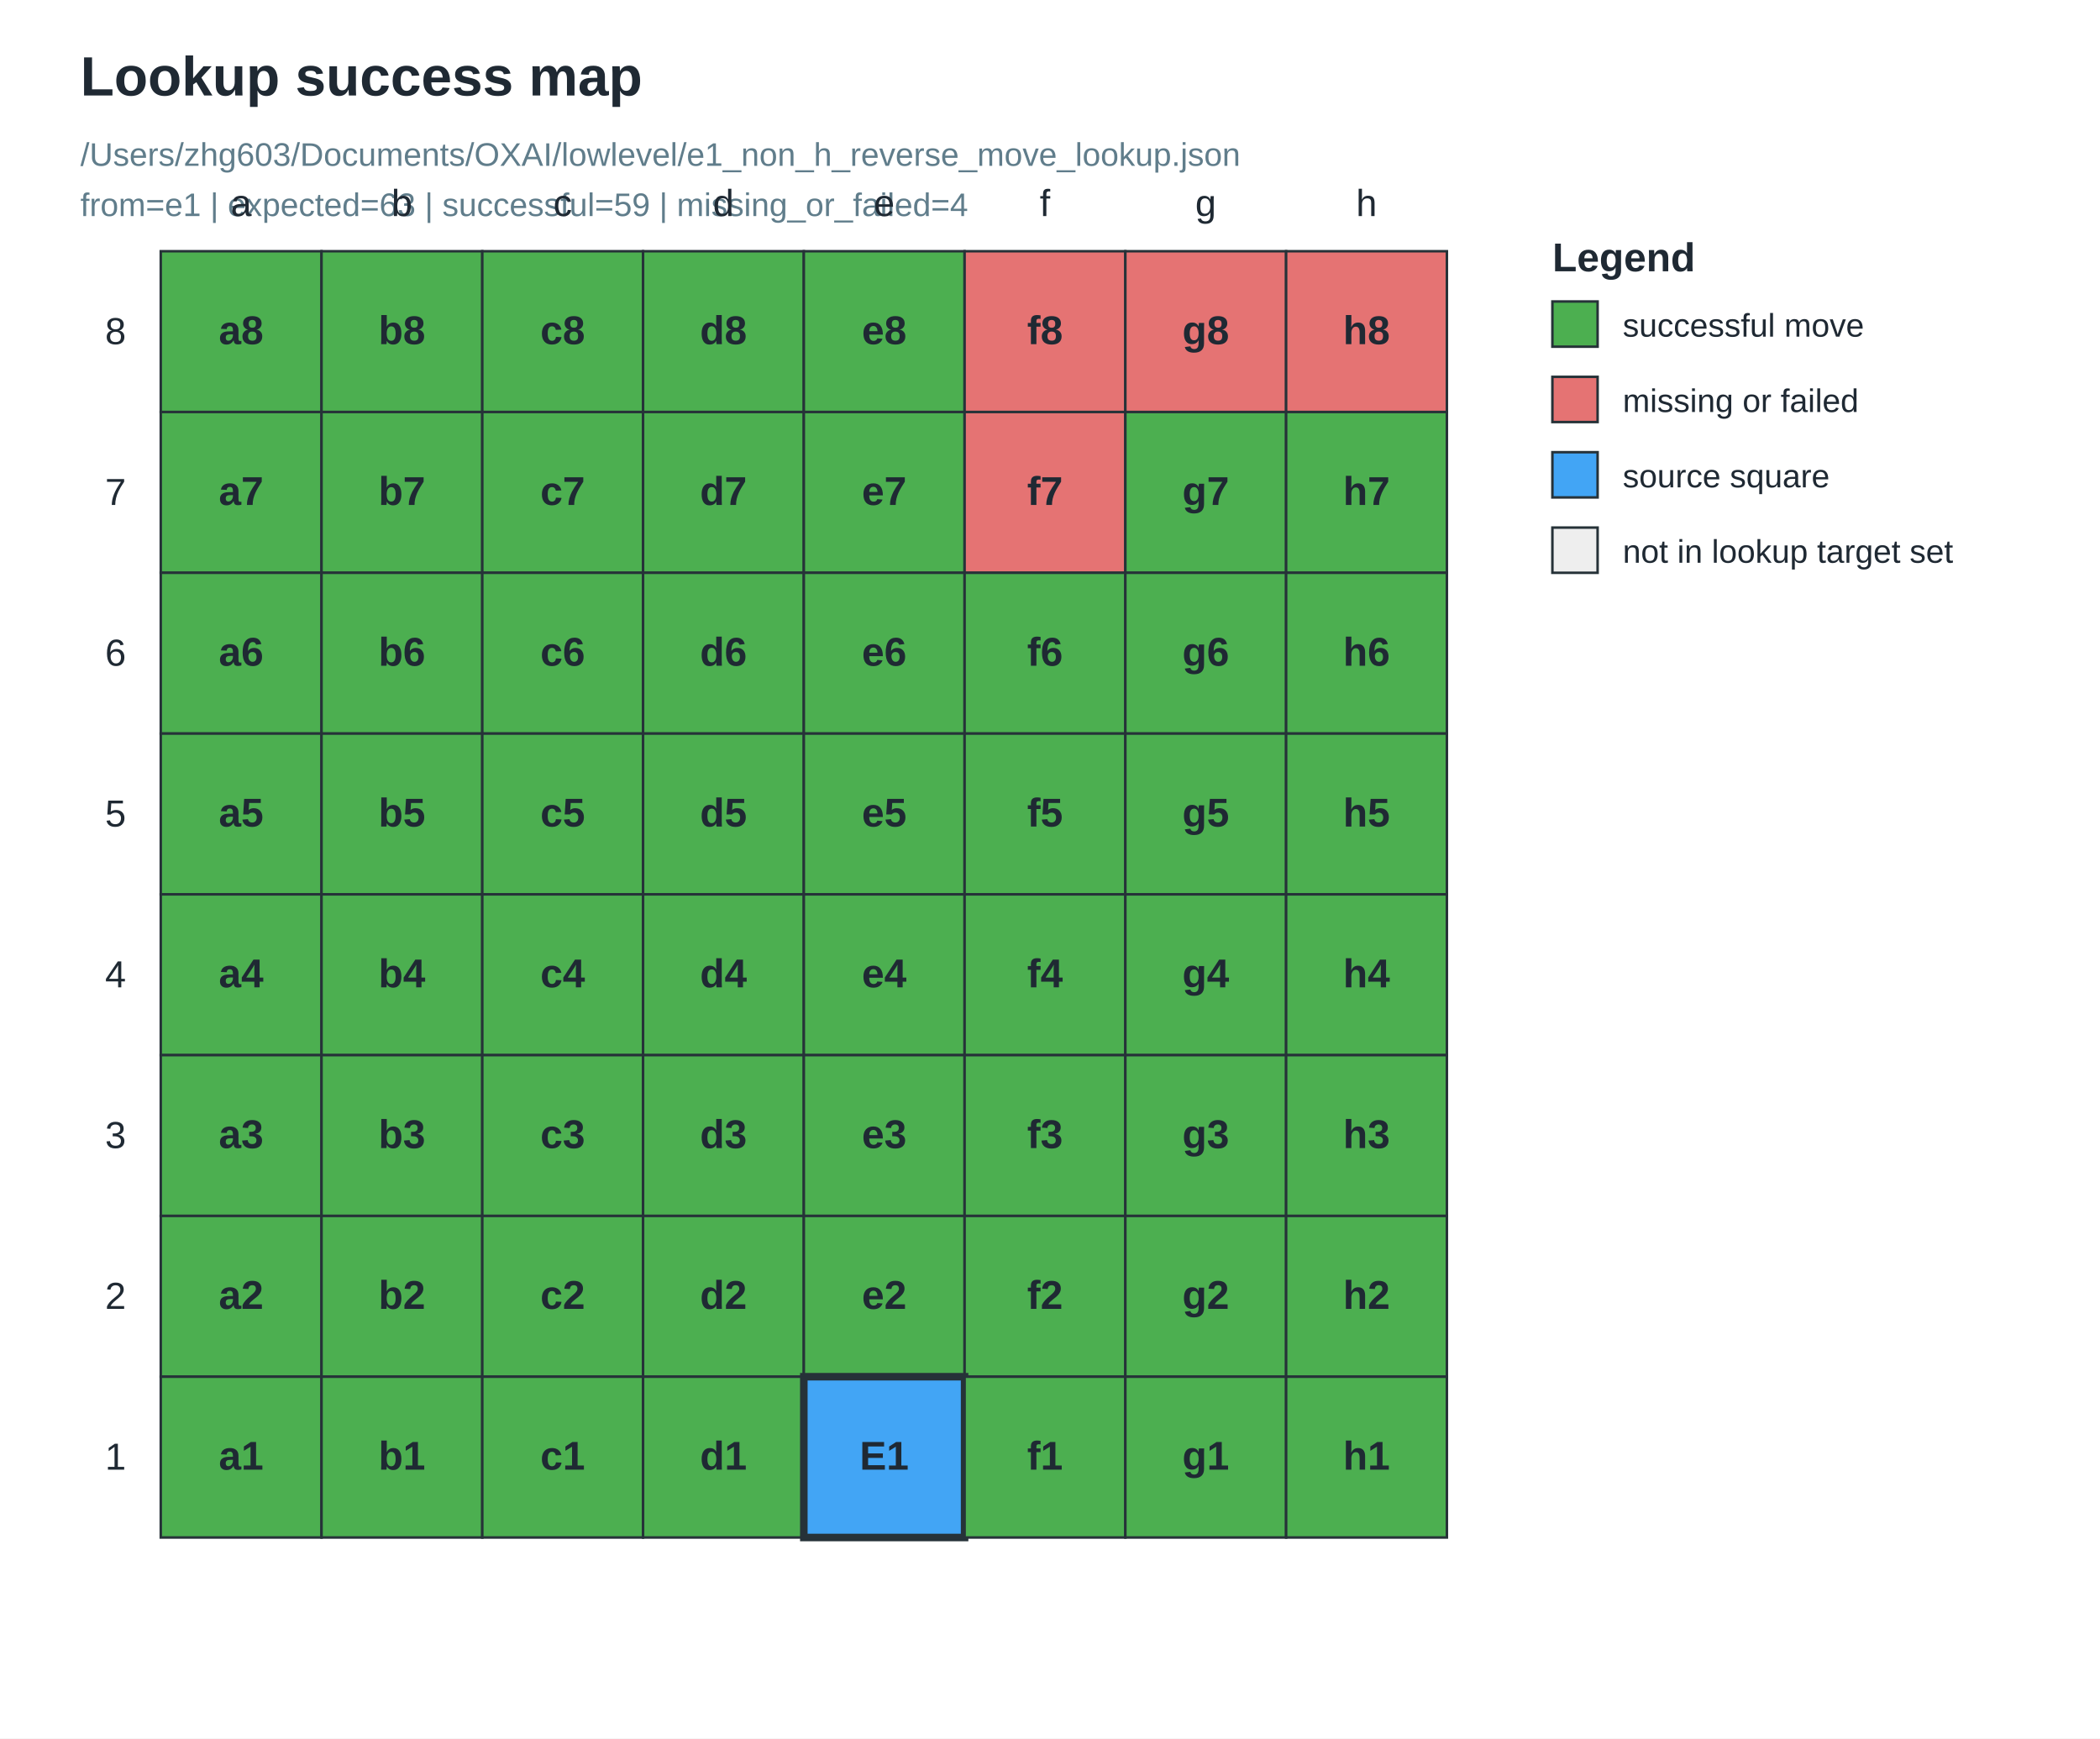
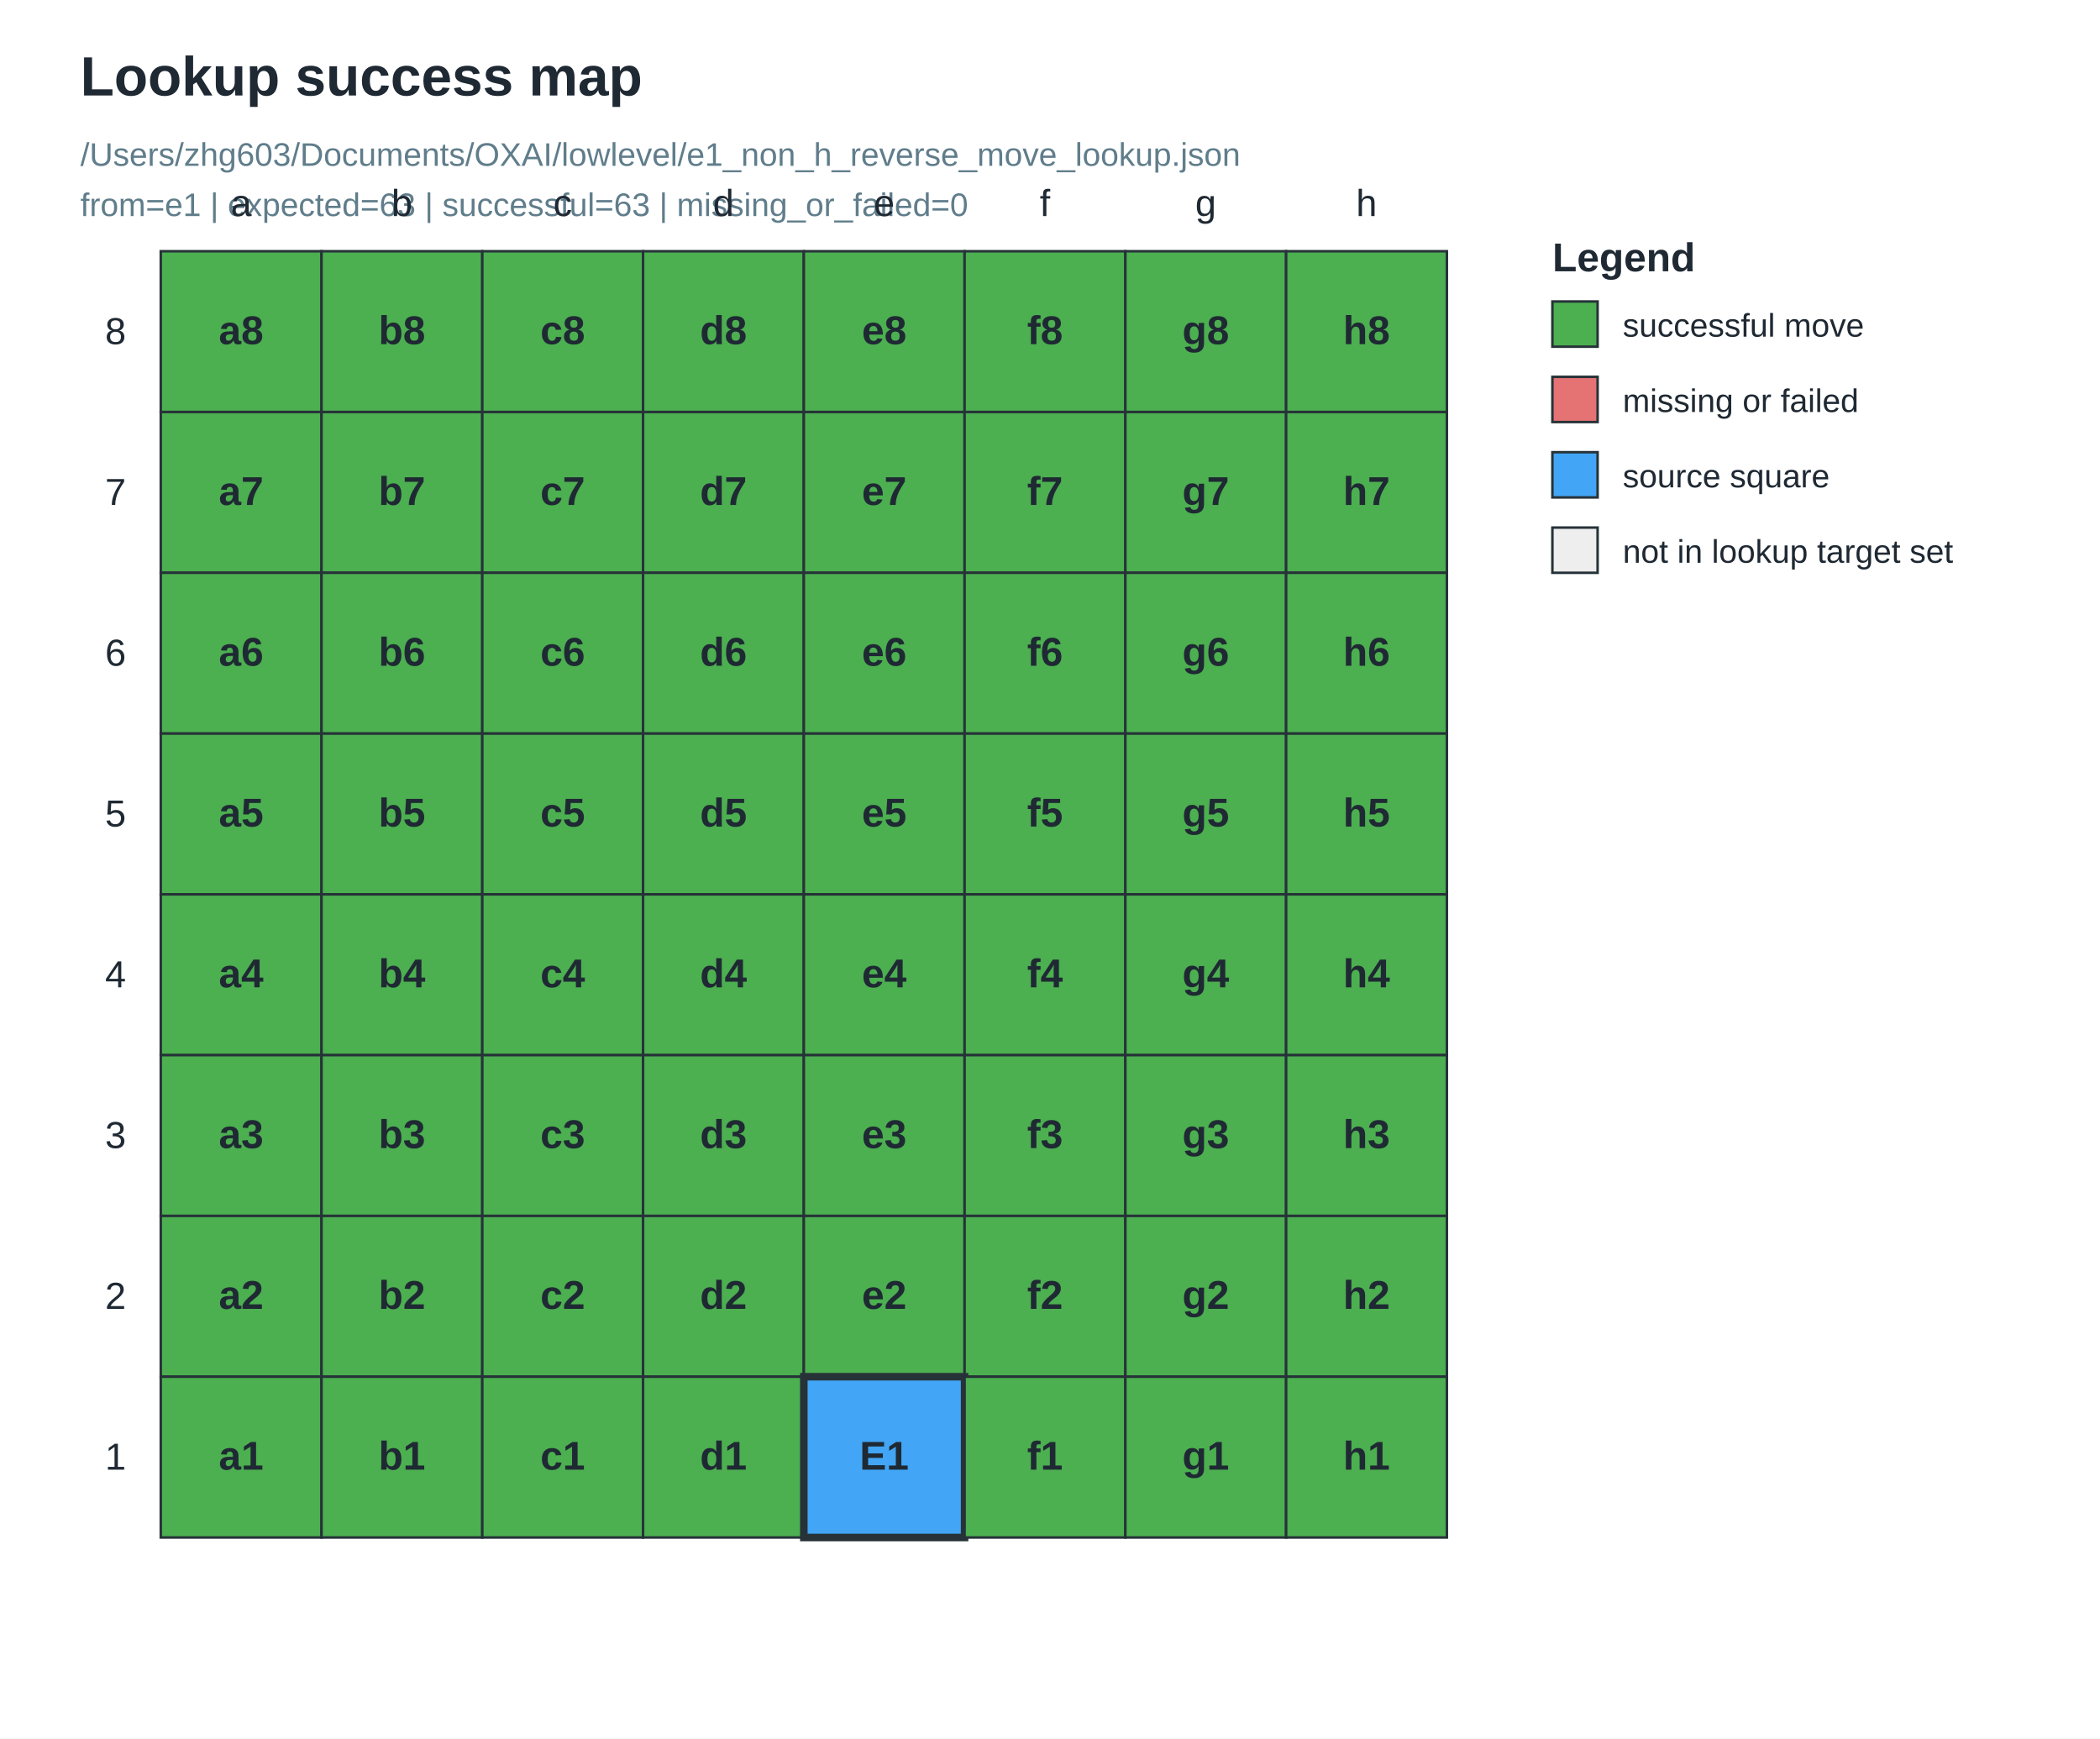
<svg xmlns="http://www.w3.org/2000/svg" width="836" height="692" viewBox="0 0 836 692">
  <rect width="100%" height="100%" fill="white" />
  <text x="32" y="38" font-family="Arial, sans-serif" font-size="22" font-weight="700" fill="#1f2933">Lookup success map</text>
  <text x="32" y="66" font-family="Arial, sans-serif" font-size="13" fill="#607d8b">/Users/zhg603/Documents/OXAI/lowlevel/e1_non_h_reverse_move_lookup.json</text>
-   <text x="32" y="86" font-family="Arial, sans-serif" font-size="13" fill="#607d8b">from=e1 | expected=63 | successful=59 | missing_or_failed=4</text>
+   <text x="32" y="86" font-family="Arial, sans-serif" font-size="13" fill="#607d8b">from=e1 | expected=63 | successful=63 | missing_or_failed=0</text>
  <text x="96.0" y="86" text-anchor="middle" font-family="Arial, sans-serif" font-size="15" fill="#1f2933">a</text>
  <text x="160.0" y="86" text-anchor="middle" font-family="Arial, sans-serif" font-size="15" fill="#1f2933">b</text>
  <text x="224.0" y="86" text-anchor="middle" font-family="Arial, sans-serif" font-size="15" fill="#1f2933">c</text>
  <text x="288.0" y="86" text-anchor="middle" font-family="Arial, sans-serif" font-size="15" fill="#1f2933">d</text>
  <text x="352.0" y="86" text-anchor="middle" font-family="Arial, sans-serif" font-size="15" fill="#1f2933">e</text>
  <text x="416.0" y="86" text-anchor="middle" font-family="Arial, sans-serif" font-size="15" fill="#1f2933">f</text>
  <text x="480.0" y="86" text-anchor="middle" font-family="Arial, sans-serif" font-size="15" fill="#1f2933">g</text>
  <text x="544.0" y="86" text-anchor="middle" font-family="Arial, sans-serif" font-size="15" fill="#1f2933">h</text>
  <text x="46" y="137.0" text-anchor="middle" font-family="Arial, sans-serif" font-size="15" fill="#1f2933">8</text>
  <text x="46" y="201.0" text-anchor="middle" font-family="Arial, sans-serif" font-size="15" fill="#1f2933">7</text>
  <text x="46" y="265.0" text-anchor="middle" font-family="Arial, sans-serif" font-size="15" fill="#1f2933">6</text>
  <text x="46" y="329.0" text-anchor="middle" font-family="Arial, sans-serif" font-size="15" fill="#1f2933">5</text>
  <text x="46" y="393.0" text-anchor="middle" font-family="Arial, sans-serif" font-size="15" fill="#1f2933">4</text>
  <text x="46" y="457.0" text-anchor="middle" font-family="Arial, sans-serif" font-size="15" fill="#1f2933">3</text>
  <text x="46" y="521.0" text-anchor="middle" font-family="Arial, sans-serif" font-size="15" fill="#1f2933">2</text>
  <text x="46" y="585.0" text-anchor="middle" font-family="Arial, sans-serif" font-size="15" fill="#1f2933">1</text>
  <rect x="64" y="100" width="64" height="64" fill="#4caf50" stroke="#263238" stroke-width="1">
</rect>
  <text x="96.0" y="137.0" text-anchor="middle" font-family="Arial, sans-serif" font-size="16" font-weight="700" fill="#1f2933">a8</text>
  <rect x="128" y="100" width="64" height="64" fill="#4caf50" stroke="#263238" stroke-width="1">
</rect>
  <text x="160.0" y="137.0" text-anchor="middle" font-family="Arial, sans-serif" font-size="16" font-weight="700" fill="#1f2933">b8</text>
  <rect x="192" y="100" width="64" height="64" fill="#4caf50" stroke="#263238" stroke-width="1">
</rect>
  <text x="224.0" y="137.0" text-anchor="middle" font-family="Arial, sans-serif" font-size="16" font-weight="700" fill="#1f2933">c8</text>
  <rect x="256" y="100" width="64" height="64" fill="#4caf50" stroke="#263238" stroke-width="1">
</rect>
  <text x="288.0" y="137.0" text-anchor="middle" font-family="Arial, sans-serif" font-size="16" font-weight="700" fill="#1f2933">d8</text>
  <rect x="320" y="100" width="64" height="64" fill="#4caf50" stroke="#263238" stroke-width="1">
</rect>
  <text x="352.0" y="137.0" text-anchor="middle" font-family="Arial, sans-serif" font-size="16" font-weight="700" fill="#1f2933">e8</text>
-   <rect x="384" y="100" width="64" height="64" fill="#e57373" stroke="#263238" stroke-width="1">
+   <rect x="384" y="100" width="64" height="64" fill="#4caf50" stroke="#263238" stroke-width="1">
</rect>
  <text x="416.0" y="137.0" text-anchor="middle" font-family="Arial, sans-serif" font-size="16" font-weight="700" fill="#1f2933">f8</text>
-   <rect x="448" y="100" width="64" height="64" fill="#e57373" stroke="#263238" stroke-width="1">
+   <rect x="448" y="100" width="64" height="64" fill="#4caf50" stroke="#263238" stroke-width="1">
</rect>
  <text x="480.0" y="137.0" text-anchor="middle" font-family="Arial, sans-serif" font-size="16" font-weight="700" fill="#1f2933">g8</text>
-   <rect x="512" y="100" width="64" height="64" fill="#e57373" stroke="#263238" stroke-width="1">
+   <rect x="512" y="100" width="64" height="64" fill="#4caf50" stroke="#263238" stroke-width="1">
</rect>
  <text x="544.0" y="137.0" text-anchor="middle" font-family="Arial, sans-serif" font-size="16" font-weight="700" fill="#1f2933">h8</text>
  <rect x="64" y="164" width="64" height="64" fill="#4caf50" stroke="#263238" stroke-width="1">
</rect>
  <text x="96.0" y="201.0" text-anchor="middle" font-family="Arial, sans-serif" font-size="16" font-weight="700" fill="#1f2933">a7</text>
  <rect x="128" y="164" width="64" height="64" fill="#4caf50" stroke="#263238" stroke-width="1">
</rect>
  <text x="160.0" y="201.0" text-anchor="middle" font-family="Arial, sans-serif" font-size="16" font-weight="700" fill="#1f2933">b7</text>
  <rect x="192" y="164" width="64" height="64" fill="#4caf50" stroke="#263238" stroke-width="1">
</rect>
  <text x="224.0" y="201.0" text-anchor="middle" font-family="Arial, sans-serif" font-size="16" font-weight="700" fill="#1f2933">c7</text>
  <rect x="256" y="164" width="64" height="64" fill="#4caf50" stroke="#263238" stroke-width="1">
</rect>
  <text x="288.0" y="201.0" text-anchor="middle" font-family="Arial, sans-serif" font-size="16" font-weight="700" fill="#1f2933">d7</text>
  <rect x="320" y="164" width="64" height="64" fill="#4caf50" stroke="#263238" stroke-width="1">
</rect>
  <text x="352.0" y="201.0" text-anchor="middle" font-family="Arial, sans-serif" font-size="16" font-weight="700" fill="#1f2933">e7</text>
-   <rect x="384" y="164" width="64" height="64" fill="#e57373" stroke="#263238" stroke-width="1">
+   <rect x="384" y="164" width="64" height="64" fill="#4caf50" stroke="#263238" stroke-width="1">
</rect>
  <text x="416.0" y="201.0" text-anchor="middle" font-family="Arial, sans-serif" font-size="16" font-weight="700" fill="#1f2933">f7</text>
  <rect x="448" y="164" width="64" height="64" fill="#4caf50" stroke="#263238" stroke-width="1">
</rect>
  <text x="480.0" y="201.0" text-anchor="middle" font-family="Arial, sans-serif" font-size="16" font-weight="700" fill="#1f2933">g7</text>
  <rect x="512" y="164" width="64" height="64" fill="#4caf50" stroke="#263238" stroke-width="1">
</rect>
  <text x="544.0" y="201.0" text-anchor="middle" font-family="Arial, sans-serif" font-size="16" font-weight="700" fill="#1f2933">h7</text>
  <rect x="64" y="228" width="64" height="64" fill="#4caf50" stroke="#263238" stroke-width="1">
</rect>
  <text x="96.0" y="265.0" text-anchor="middle" font-family="Arial, sans-serif" font-size="16" font-weight="700" fill="#1f2933">a6</text>
  <rect x="128" y="228" width="64" height="64" fill="#4caf50" stroke="#263238" stroke-width="1">
</rect>
  <text x="160.0" y="265.0" text-anchor="middle" font-family="Arial, sans-serif" font-size="16" font-weight="700" fill="#1f2933">b6</text>
  <rect x="192" y="228" width="64" height="64" fill="#4caf50" stroke="#263238" stroke-width="1">
</rect>
  <text x="224.0" y="265.0" text-anchor="middle" font-family="Arial, sans-serif" font-size="16" font-weight="700" fill="#1f2933">c6</text>
  <rect x="256" y="228" width="64" height="64" fill="#4caf50" stroke="#263238" stroke-width="1">
</rect>
  <text x="288.0" y="265.0" text-anchor="middle" font-family="Arial, sans-serif" font-size="16" font-weight="700" fill="#1f2933">d6</text>
  <rect x="320" y="228" width="64" height="64" fill="#4caf50" stroke="#263238" stroke-width="1">
</rect>
  <text x="352.0" y="265.0" text-anchor="middle" font-family="Arial, sans-serif" font-size="16" font-weight="700" fill="#1f2933">e6</text>
  <rect x="384" y="228" width="64" height="64" fill="#4caf50" stroke="#263238" stroke-width="1">
</rect>
  <text x="416.0" y="265.0" text-anchor="middle" font-family="Arial, sans-serif" font-size="16" font-weight="700" fill="#1f2933">f6</text>
  <rect x="448" y="228" width="64" height="64" fill="#4caf50" stroke="#263238" stroke-width="1">
</rect>
  <text x="480.0" y="265.0" text-anchor="middle" font-family="Arial, sans-serif" font-size="16" font-weight="700" fill="#1f2933">g6</text>
  <rect x="512" y="228" width="64" height="64" fill="#4caf50" stroke="#263238" stroke-width="1">
</rect>
  <text x="544.0" y="265.0" text-anchor="middle" font-family="Arial, sans-serif" font-size="16" font-weight="700" fill="#1f2933">h6</text>
  <rect x="64" y="292" width="64" height="64" fill="#4caf50" stroke="#263238" stroke-width="1">
</rect>
  <text x="96.0" y="329.0" text-anchor="middle" font-family="Arial, sans-serif" font-size="16" font-weight="700" fill="#1f2933">a5</text>
  <rect x="128" y="292" width="64" height="64" fill="#4caf50" stroke="#263238" stroke-width="1">
</rect>
  <text x="160.0" y="329.0" text-anchor="middle" font-family="Arial, sans-serif" font-size="16" font-weight="700" fill="#1f2933">b5</text>
  <rect x="192" y="292" width="64" height="64" fill="#4caf50" stroke="#263238" stroke-width="1">
</rect>
  <text x="224.0" y="329.0" text-anchor="middle" font-family="Arial, sans-serif" font-size="16" font-weight="700" fill="#1f2933">c5</text>
  <rect x="256" y="292" width="64" height="64" fill="#4caf50" stroke="#263238" stroke-width="1">
</rect>
  <text x="288.0" y="329.0" text-anchor="middle" font-family="Arial, sans-serif" font-size="16" font-weight="700" fill="#1f2933">d5</text>
  <rect x="320" y="292" width="64" height="64" fill="#4caf50" stroke="#263238" stroke-width="1">
</rect>
  <text x="352.0" y="329.0" text-anchor="middle" font-family="Arial, sans-serif" font-size="16" font-weight="700" fill="#1f2933">e5</text>
  <rect x="384" y="292" width="64" height="64" fill="#4caf50" stroke="#263238" stroke-width="1">
</rect>
  <text x="416.0" y="329.0" text-anchor="middle" font-family="Arial, sans-serif" font-size="16" font-weight="700" fill="#1f2933">f5</text>
  <rect x="448" y="292" width="64" height="64" fill="#4caf50" stroke="#263238" stroke-width="1">
</rect>
  <text x="480.0" y="329.0" text-anchor="middle" font-family="Arial, sans-serif" font-size="16" font-weight="700" fill="#1f2933">g5</text>
  <rect x="512" y="292" width="64" height="64" fill="#4caf50" stroke="#263238" stroke-width="1">
</rect>
  <text x="544.0" y="329.0" text-anchor="middle" font-family="Arial, sans-serif" font-size="16" font-weight="700" fill="#1f2933">h5</text>
  <rect x="64" y="356" width="64" height="64" fill="#4caf50" stroke="#263238" stroke-width="1">
</rect>
  <text x="96.0" y="393.0" text-anchor="middle" font-family="Arial, sans-serif" font-size="16" font-weight="700" fill="#1f2933">a4</text>
  <rect x="128" y="356" width="64" height="64" fill="#4caf50" stroke="#263238" stroke-width="1">
</rect>
  <text x="160.0" y="393.0" text-anchor="middle" font-family="Arial, sans-serif" font-size="16" font-weight="700" fill="#1f2933">b4</text>
  <rect x="192" y="356" width="64" height="64" fill="#4caf50" stroke="#263238" stroke-width="1">
</rect>
  <text x="224.0" y="393.0" text-anchor="middle" font-family="Arial, sans-serif" font-size="16" font-weight="700" fill="#1f2933">c4</text>
  <rect x="256" y="356" width="64" height="64" fill="#4caf50" stroke="#263238" stroke-width="1">
</rect>
  <text x="288.0" y="393.0" text-anchor="middle" font-family="Arial, sans-serif" font-size="16" font-weight="700" fill="#1f2933">d4</text>
  <rect x="320" y="356" width="64" height="64" fill="#4caf50" stroke="#263238" stroke-width="1">
</rect>
  <text x="352.0" y="393.0" text-anchor="middle" font-family="Arial, sans-serif" font-size="16" font-weight="700" fill="#1f2933">e4</text>
  <rect x="384" y="356" width="64" height="64" fill="#4caf50" stroke="#263238" stroke-width="1">
</rect>
  <text x="416.0" y="393.0" text-anchor="middle" font-family="Arial, sans-serif" font-size="16" font-weight="700" fill="#1f2933">f4</text>
  <rect x="448" y="356" width="64" height="64" fill="#4caf50" stroke="#263238" stroke-width="1">
</rect>
  <text x="480.0" y="393.0" text-anchor="middle" font-family="Arial, sans-serif" font-size="16" font-weight="700" fill="#1f2933">g4</text>
  <rect x="512" y="356" width="64" height="64" fill="#4caf50" stroke="#263238" stroke-width="1">
</rect>
  <text x="544.0" y="393.0" text-anchor="middle" font-family="Arial, sans-serif" font-size="16" font-weight="700" fill="#1f2933">h4</text>
  <rect x="64" y="420" width="64" height="64" fill="#4caf50" stroke="#263238" stroke-width="1">
</rect>
  <text x="96.0" y="457.0" text-anchor="middle" font-family="Arial, sans-serif" font-size="16" font-weight="700" fill="#1f2933">a3</text>
  <rect x="128" y="420" width="64" height="64" fill="#4caf50" stroke="#263238" stroke-width="1">
</rect>
  <text x="160.0" y="457.0" text-anchor="middle" font-family="Arial, sans-serif" font-size="16" font-weight="700" fill="#1f2933">b3</text>
  <rect x="192" y="420" width="64" height="64" fill="#4caf50" stroke="#263238" stroke-width="1">
</rect>
  <text x="224.0" y="457.0" text-anchor="middle" font-family="Arial, sans-serif" font-size="16" font-weight="700" fill="#1f2933">c3</text>
  <rect x="256" y="420" width="64" height="64" fill="#4caf50" stroke="#263238" stroke-width="1">
</rect>
  <text x="288.0" y="457.0" text-anchor="middle" font-family="Arial, sans-serif" font-size="16" font-weight="700" fill="#1f2933">d3</text>
  <rect x="320" y="420" width="64" height="64" fill="#4caf50" stroke="#263238" stroke-width="1">
</rect>
  <text x="352.0" y="457.0" text-anchor="middle" font-family="Arial, sans-serif" font-size="16" font-weight="700" fill="#1f2933">e3</text>
  <rect x="384" y="420" width="64" height="64" fill="#4caf50" stroke="#263238" stroke-width="1">
</rect>
  <text x="416.0" y="457.0" text-anchor="middle" font-family="Arial, sans-serif" font-size="16" font-weight="700" fill="#1f2933">f3</text>
  <rect x="448" y="420" width="64" height="64" fill="#4caf50" stroke="#263238" stroke-width="1">
</rect>
  <text x="480.0" y="457.0" text-anchor="middle" font-family="Arial, sans-serif" font-size="16" font-weight="700" fill="#1f2933">g3</text>
  <rect x="512" y="420" width="64" height="64" fill="#4caf50" stroke="#263238" stroke-width="1">
</rect>
  <text x="544.0" y="457.0" text-anchor="middle" font-family="Arial, sans-serif" font-size="16" font-weight="700" fill="#1f2933">h3</text>
  <rect x="64" y="484" width="64" height="64" fill="#4caf50" stroke="#263238" stroke-width="1">
</rect>
  <text x="96.0" y="521.0" text-anchor="middle" font-family="Arial, sans-serif" font-size="16" font-weight="700" fill="#1f2933">a2</text>
  <rect x="128" y="484" width="64" height="64" fill="#4caf50" stroke="#263238" stroke-width="1">
</rect>
  <text x="160.0" y="521.0" text-anchor="middle" font-family="Arial, sans-serif" font-size="16" font-weight="700" fill="#1f2933">b2</text>
  <rect x="192" y="484" width="64" height="64" fill="#4caf50" stroke="#263238" stroke-width="1">
</rect>
  <text x="224.0" y="521.0" text-anchor="middle" font-family="Arial, sans-serif" font-size="16" font-weight="700" fill="#1f2933">c2</text>
  <rect x="256" y="484" width="64" height="64" fill="#4caf50" stroke="#263238" stroke-width="1">
</rect>
  <text x="288.0" y="521.0" text-anchor="middle" font-family="Arial, sans-serif" font-size="16" font-weight="700" fill="#1f2933">d2</text>
  <rect x="320" y="484" width="64" height="64" fill="#4caf50" stroke="#263238" stroke-width="1">
</rect>
  <text x="352.0" y="521.0" text-anchor="middle" font-family="Arial, sans-serif" font-size="16" font-weight="700" fill="#1f2933">e2</text>
  <rect x="384" y="484" width="64" height="64" fill="#4caf50" stroke="#263238" stroke-width="1">
</rect>
  <text x="416.0" y="521.0" text-anchor="middle" font-family="Arial, sans-serif" font-size="16" font-weight="700" fill="#1f2933">f2</text>
  <rect x="448" y="484" width="64" height="64" fill="#4caf50" stroke="#263238" stroke-width="1">
</rect>
  <text x="480.0" y="521.0" text-anchor="middle" font-family="Arial, sans-serif" font-size="16" font-weight="700" fill="#1f2933">g2</text>
  <rect x="512" y="484" width="64" height="64" fill="#4caf50" stroke="#263238" stroke-width="1">
</rect>
  <text x="544.0" y="521.0" text-anchor="middle" font-family="Arial, sans-serif" font-size="16" font-weight="700" fill="#1f2933">h2</text>
  <rect x="64" y="548" width="64" height="64" fill="#4caf50" stroke="#263238" stroke-width="1">
</rect>
  <text x="96.0" y="585.0" text-anchor="middle" font-family="Arial, sans-serif" font-size="16" font-weight="700" fill="#1f2933">a1</text>
  <rect x="128" y="548" width="64" height="64" fill="#4caf50" stroke="#263238" stroke-width="1">
</rect>
  <text x="160.0" y="585.0" text-anchor="middle" font-family="Arial, sans-serif" font-size="16" font-weight="700" fill="#1f2933">b1</text>
  <rect x="192" y="548" width="64" height="64" fill="#4caf50" stroke="#263238" stroke-width="1">
</rect>
  <text x="224.0" y="585.0" text-anchor="middle" font-family="Arial, sans-serif" font-size="16" font-weight="700" fill="#1f2933">c1</text>
  <rect x="256" y="548" width="64" height="64" fill="#4caf50" stroke="#263238" stroke-width="1">
</rect>
  <text x="288.0" y="585.0" text-anchor="middle" font-family="Arial, sans-serif" font-size="16" font-weight="700" fill="#1f2933">d1</text>
  <rect x="320" y="548" width="64" height="64" fill="#42a5f5" stroke="#263238" stroke-width="3">
</rect>
  <text x="352.0" y="585.0" text-anchor="middle" font-family="Arial, sans-serif" font-size="16" font-weight="700" fill="#1f2933">E1</text>
  <rect x="384" y="548" width="64" height="64" fill="#4caf50" stroke="#263238" stroke-width="1">
</rect>
  <text x="416.0" y="585.0" text-anchor="middle" font-family="Arial, sans-serif" font-size="16" font-weight="700" fill="#1f2933">f1</text>
  <rect x="448" y="548" width="64" height="64" fill="#4caf50" stroke="#263238" stroke-width="1">
</rect>
  <text x="480.0" y="585.0" text-anchor="middle" font-family="Arial, sans-serif" font-size="16" font-weight="700" fill="#1f2933">g1</text>
  <rect x="512" y="548" width="64" height="64" fill="#4caf50" stroke="#263238" stroke-width="1">
</rect>
  <text x="544.0" y="585.0" text-anchor="middle" font-family="Arial, sans-serif" font-size="16" font-weight="700" fill="#1f2933">h1</text>
  <text x="618" y="108" font-family="Arial, sans-serif" font-size="16" font-weight="700" fill="#1f2933">Legend</text>
  <rect x="618" y="120" width="18" height="18" fill="#4caf50" stroke="#263238" stroke-width="1" />
  <text x="646" y="134" font-family="Arial, sans-serif" font-size="13" fill="#1f2933">successful move</text>
  <rect x="618" y="150" width="18" height="18" fill="#e57373" stroke="#263238" stroke-width="1" />
  <text x="646" y="164" font-family="Arial, sans-serif" font-size="13" fill="#1f2933">missing or failed</text>
  <rect x="618" y="180" width="18" height="18" fill="#42a5f5" stroke="#263238" stroke-width="1" />
  <text x="646" y="194" font-family="Arial, sans-serif" font-size="13" fill="#1f2933">source square</text>
  <rect x="618" y="210" width="18" height="18" fill="#eeeeee" stroke="#263238" stroke-width="1" />
  <text x="646" y="224" font-family="Arial, sans-serif" font-size="13" fill="#1f2933">not in lookup target set</text>
</svg>
